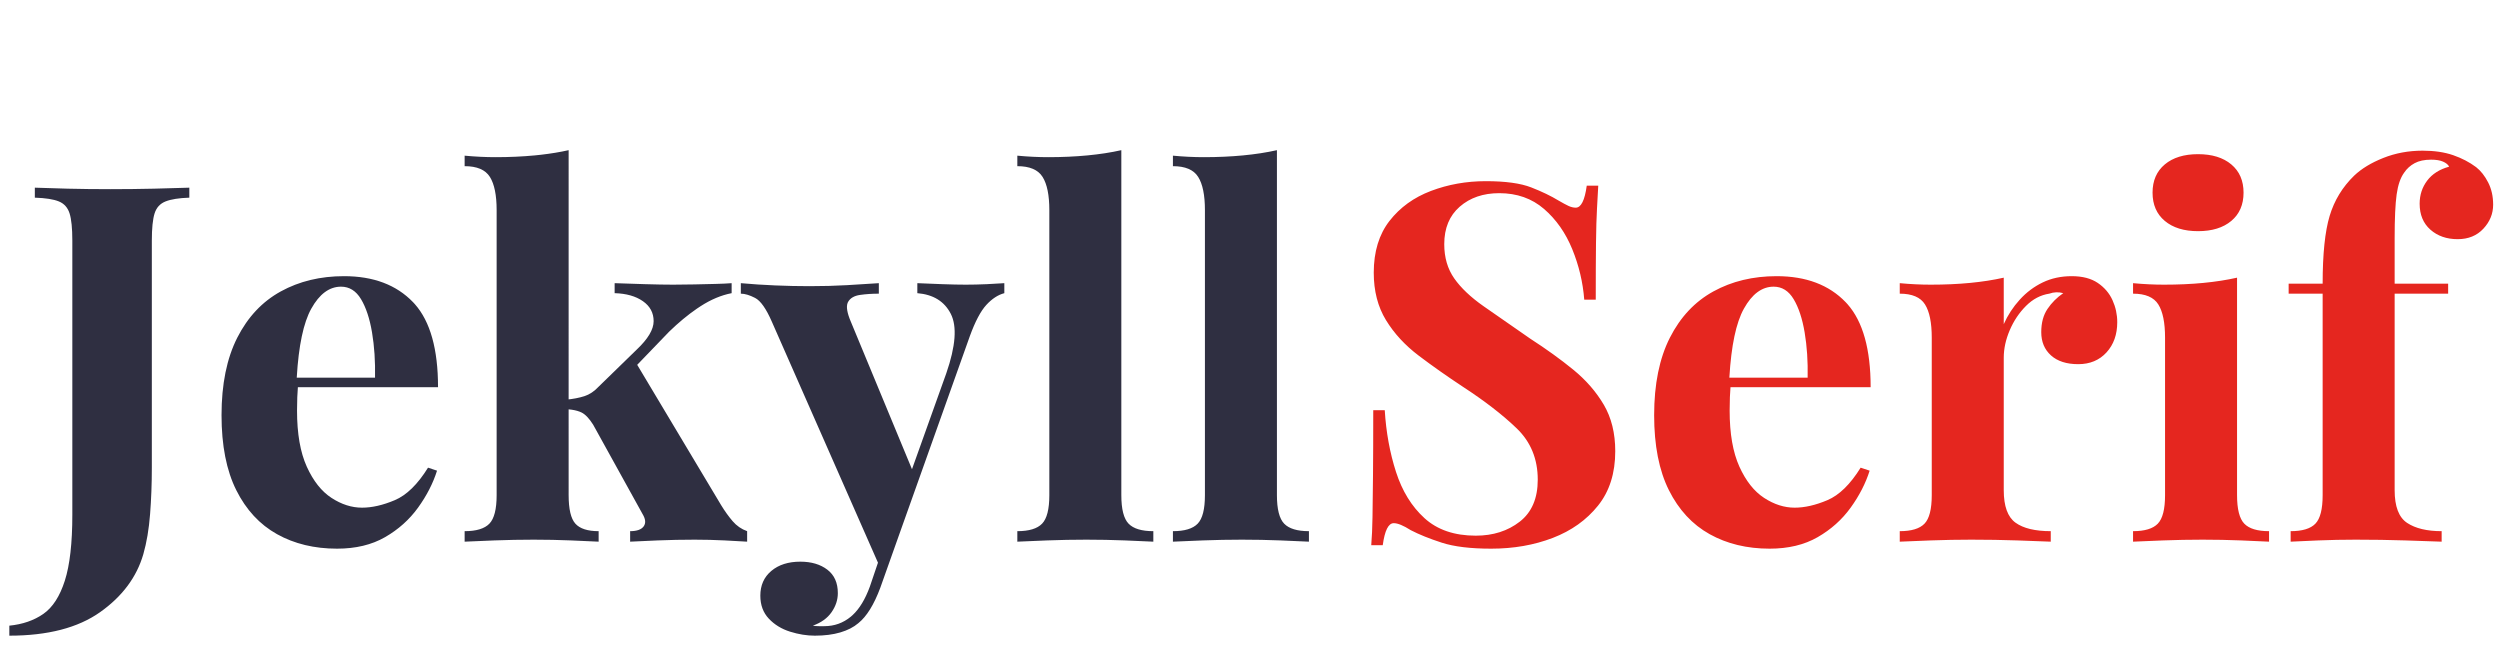
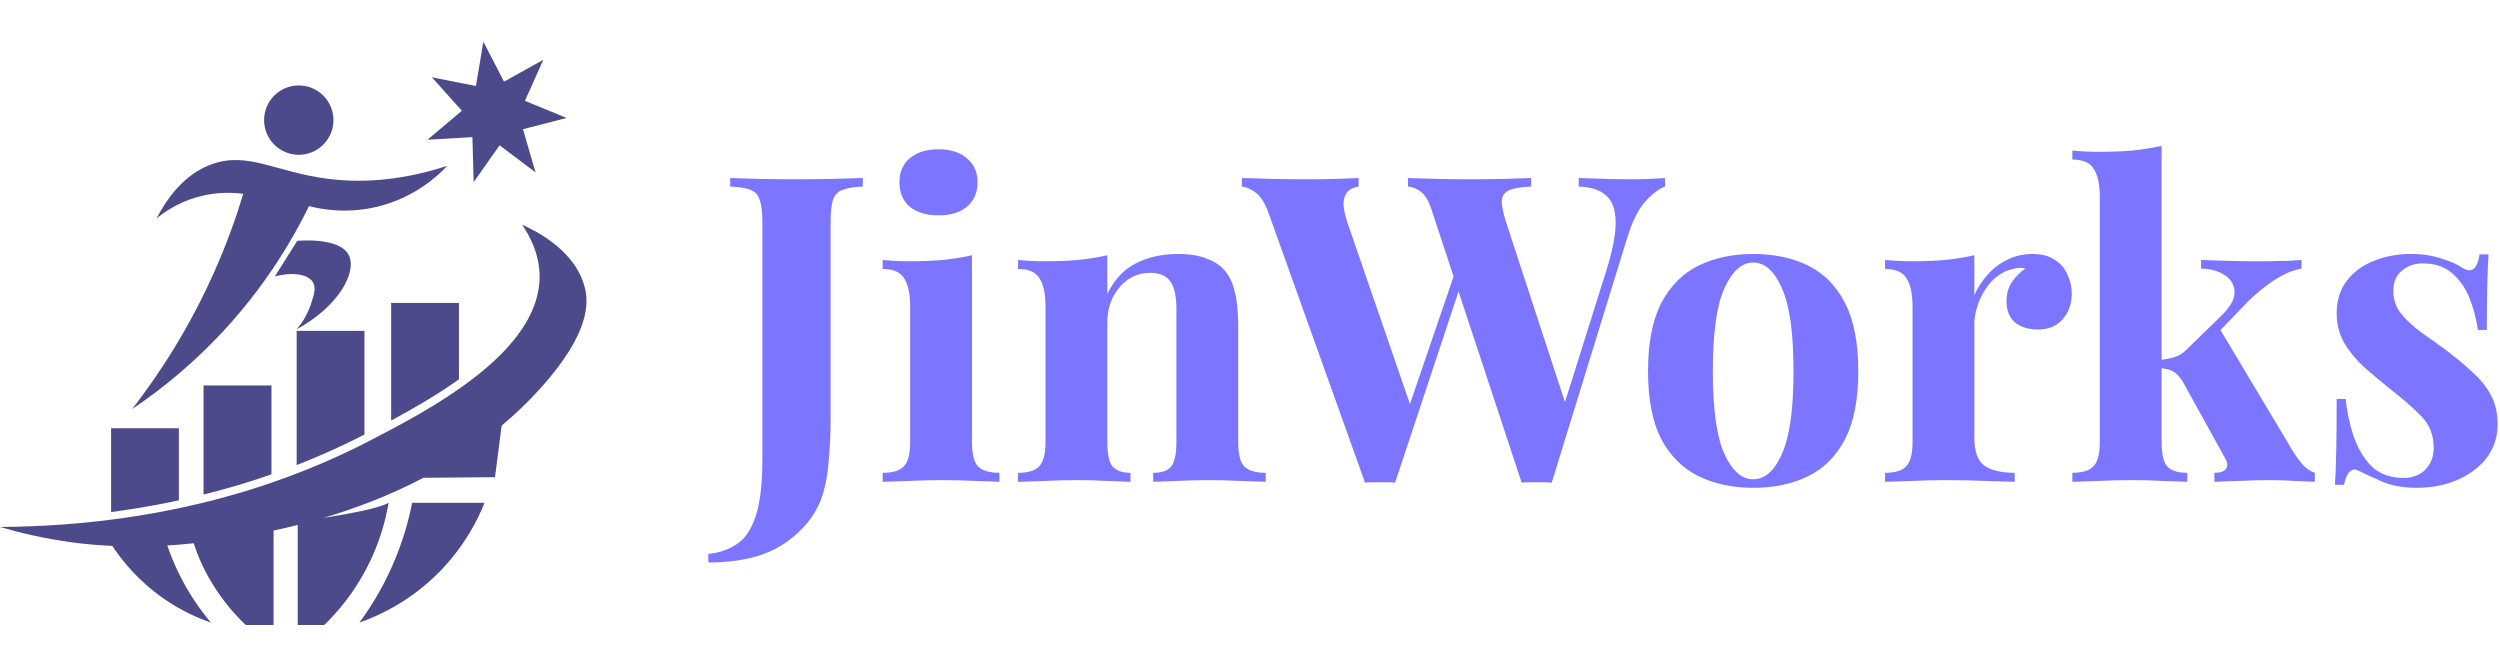
- <svg xmlns="http://www.w3.org/2000/svg" width="240px" height="64px" viewBox="0 0 240 64" version="1.1">
-   <g id="Page-1" stroke="none" stroke-width="1" fill="none" fill-rule="evenodd">
-     <g id="logo" transform="translate(2, 0)" fill-rule="nonzero">
-       <path id="Jekyll" fill="#2f2f41" d="M-1.104,61.024 C2.576,61.024 5.48,60.272 7.608,58.768 C9.736,57.264 11.12,55.408 11.76,53.2 C12.08,52.08 12.296,50.8 12.408,49.36 C12.52,47.92 12.576,46.44 12.576,44.92 L12.576,44.92 L12.576,23.104 C12.576,21.92 12.664,21.048 12.84,20.488 C13.016,19.928 13.368,19.544 13.896,19.336 C14.424,19.128 15.184,19.008 16.176,18.976 L16.176,18.976 L16.176,18.016 C15.28,18.048 14.152,18.08 12.792,18.112 C11.432,18.144 10.032,18.16 8.592,18.16 C7.152,18.16 5.784,18.144 4.488,18.112 C3.192,18.08 2.144,18.048 1.344,18.016 L1.344,18.016 L1.344,18.976 C2.368,19.008 3.136,19.128 3.648,19.336 C4.16,19.544 4.504,19.928 4.68,20.488 C4.856,21.048 4.944,21.92 4.944,23.104 L4.944,23.104 L4.944,49.408 C4.944,52.128 4.704,54.24 4.224,55.744 C3.744,57.248 3.056,58.312 2.16,58.936 C1.264,59.56 0.176,59.936 -1.104,60.064 L-1.104,60.064 L-1.104,61.024 Z M30.355,52.672 C32.147,52.672 33.683,52.304 34.963,51.568 C36.243,50.832 37.299,49.888 38.131,48.736 C38.963,47.584 39.571,46.4 39.955,45.184 L39.955,45.184 L39.091,44.896 C38.099,46.496 37.035,47.536 35.899,48.016 C34.763,48.496 33.715,48.736 32.755,48.736 C31.763,48.736 30.787,48.424 29.827,47.8 C28.867,47.176 28.075,46.176 27.451,44.8 C26.827,43.424 26.515,41.632 26.515,39.424 C26.515,38.976 26.523,38.544 26.539,38.128 C26.555,37.712 26.579,37.312 26.611,36.928 L26.593,37.168 L40.051,37.168 C40.051,33.532 39.309,30.875 37.826,29.197 L37.651,29.008 C36.051,27.344 33.843,26.512 31.027,26.512 C28.755,26.512 26.731,27 24.955,27.976 C23.179,28.952 21.787,30.432 20.779,32.416 C19.771,34.4 19.267,36.88 19.267,39.856 C19.267,42.768 19.739,45.168 20.683,47.056 C21.627,48.944 22.931,50.352 24.595,51.28 C26.259,52.208 28.179,52.672 30.355,52.672 Z M26.49,36.22 C26.669,33.175 27.133,30.979 27.883,29.632 C28.667,28.224 29.619,27.52 30.739,27.52 C31.539,27.52 32.179,27.92 32.659,28.72 C33.139,29.52 33.491,30.584 33.715,31.912 C33.939,33.24 34.035,34.688 34.003,36.256 L34.003,36.256 L26.487,36.256 L26.49,36.22 Z M69.725,52 L69.725,50.992 C69.181,50.8 68.717,50.48 68.333,50.032 C67.949,49.584 67.581,49.072 67.229,48.496 L67.229,48.496 L59.172,35.023 L62.237,31.84 C63.133,30.972 64.016,30.239 64.888,29.64 L65.261,29.392 C66.253,28.752 67.245,28.336 68.237,28.144 L68.237,28.144 L68.237,27.184 C67.853,27.216 67.341,27.24 66.701,27.256 C66.061,27.272 65.381,27.288 64.661,27.304 C63.941,27.32 63.261,27.328 62.621,27.328 C61.885,27.328 60.989,27.312 59.933,27.28 C58.877,27.248 57.901,27.216 57.005,27.184 L57.005,27.184 L57.005,28.144 C58.125,28.176 59.029,28.432 59.717,28.912 C60.405,29.392 60.749,30.032 60.749,30.832 C60.749,31.632 60.205,32.544 59.117,33.568 L59.117,33.568 L55.469,37.12 C55.053,37.568 54.597,37.872 54.101,38.032 C53.605,38.192 53.021,38.304 52.349,38.368 L52.588,38.342 L52.589,14.416 C51.762,14.603 50.869,14.75 49.909,14.859 L49.325,14.92 C48.141,15.032 46.893,15.088 45.581,15.088 C44.621,15.088 43.629,15.04 42.605,14.944 L42.605,14.944 L42.605,15.952 C43.789,15.952 44.597,16.296 45.029,16.984 C45.461,17.672 45.677,18.736 45.677,20.176 L45.677,20.176 L45.677,47.536 C45.677,48.88 45.445,49.792 44.981,50.272 C44.517,50.752 43.725,50.992 42.605,50.992 L42.605,50.992 L42.605,52 C43.245,51.968 44.197,51.928 45.461,51.88 C46.725,51.832 47.981,51.808 49.229,51.808 C50.445,51.808 51.637,51.832 52.805,51.88 C53.973,51.928 54.861,51.968 55.469,52 L55.469,52 L55.469,50.992 C54.413,50.992 53.669,50.752 53.237,50.272 C52.805,49.792 52.589,48.88 52.589,47.536 L52.589,47.536 L52.588,39.298 L52.602,39.298 C53.012,39.336 53.36,39.41 53.648,39.521 L53.813,39.592 C54.181,39.768 54.557,40.16 54.941,40.768 L54.941,40.768 L59.693,49.36 C59.981,49.84 60.013,50.232 59.789,50.536 C59.565,50.84 59.133,50.992 58.493,50.992 L58.493,50.992 L58.493,52 C59.069,51.968 59.949,51.928 61.133,51.88 C62.317,51.832 63.501,51.808 64.685,51.808 C65.645,51.808 66.605,51.832 67.565,51.88 C68.525,51.928 69.245,51.968 69.725,52 L69.725,52 Z M76.224,61.024 C77.152,61.024 77.968,60.92 78.672,60.712 C79.376,60.504 79.952,60.208 80.4,59.824 C81.2,59.184 81.904,58.048 82.512,56.416 L82.512,56.416 L84.336,51.28 L91.104,32.272 C91.616,30.864 92.144,29.864 92.688,29.272 C93.232,28.68 93.808,28.304 94.416,28.144 L94.416,28.144 L94.416,27.184 C94,27.216 93.44,27.248 92.736,27.28 C92.032,27.312 91.36,27.328 90.72,27.328 C90.08,27.328 89.328,27.312 88.464,27.28 C87.6,27.248 86.8,27.216 86.064,27.184 L86.064,27.184 L86.064,28.144 C87.6,28.272 88.672,28.936 89.28,30.136 C89.888,31.336 89.744,33.232 88.848,35.824 L88.848,35.824 L85.55,45.046 L79.68,30.88 C79.325,30.053 79.223,29.451 79.373,29.074 L79.416,28.984 C79.624,28.616 80.008,28.392 80.568,28.312 C81.128,28.232 81.728,28.192 82.368,28.192 L82.368,28.192 L82.368,27.184 C81.408,27.248 80.384,27.312 79.296,27.376 C78.208,27.44 77.008,27.472 75.696,27.472 C74.64,27.472 73.544,27.448 72.408,27.4 C71.272,27.352 70.176,27.28 69.12,27.184 L69.12,27.184 L69.12,28.192 C69.504,28.192 69.96,28.328 70.488,28.6 C71.016,28.872 71.552,29.632 72.096,30.88 L72.096,30.88 L82.285,54.018 L81.504,56.32 C81.061,57.531 80.509,58.442 79.847,59.053 L79.68,59.2 C78.944,59.808 78.096,60.112 77.136,60.112 L77.136,60.112 L76.608,60.112 C76.384,60.112 76.192,60.096 76.032,60.064 C76.832,59.776 77.432,59.344 77.832,58.768 C78.232,58.192 78.432,57.584 78.432,56.944 C78.432,55.952 78.096,55.2 77.424,54.688 C76.752,54.176 75.888,53.92 74.832,53.92 C73.68,53.92 72.752,54.216 72.048,54.808 C71.344,55.4 70.992,56.192 70.992,57.184 C70.992,58.08 71.264,58.816 71.808,59.392 C72.352,59.968 73.032,60.384 73.848,60.64 C74.664,60.896 75.456,61.024 76.224,61.024 Z M108.72,52 L108.72,50.992 C107.6,50.992 106.808,50.752 106.344,50.272 C105.88,49.792 105.648,48.88 105.648,47.536 L105.648,47.536 L105.648,14.416 C104.656,14.64 103.568,14.808 102.384,14.92 C101.2,15.032 99.952,15.088 98.64,15.088 C97.68,15.088 96.688,15.04 95.664,14.944 L95.664,14.944 L95.664,15.952 C96.848,15.952 97.656,16.296 98.088,16.984 C98.52,17.672 98.736,18.736 98.736,20.176 L98.736,20.176 L98.736,47.536 C98.736,48.88 98.504,49.792 98.04,50.272 C97.576,50.752 96.784,50.992 95.664,50.992 L95.664,50.992 L95.664,52 C96.304,51.968 97.256,51.928 98.52,51.88 C99.784,51.832 101.04,51.808 102.288,51.808 C103.536,51.808 104.768,51.832 105.984,51.88 C107.2,51.928 108.112,51.968 108.72,52 L108.72,52 Z M123.657,52 L123.657,50.992 C122.537,50.992 121.745,50.752 121.281,50.272 C120.817,49.792 120.585,48.88 120.585,47.536 L120.585,47.536 L120.585,14.416 C119.593,14.64 118.505,14.808 117.321,14.92 C116.137,15.032 114.889,15.088 113.577,15.088 C112.617,15.088 111.625,15.04 110.601,14.944 L110.601,14.944 L110.601,15.952 C111.785,15.952 112.593,16.296 113.025,16.984 C113.457,17.672 113.673,18.736 113.673,20.176 L113.673,20.176 L113.673,47.536 C113.673,48.88 113.441,49.792 112.977,50.272 C112.513,50.752 111.721,50.992 110.601,50.992 L110.601,50.992 L110.601,52 C111.241,51.968 112.193,51.928 113.457,51.88 C114.721,51.832 115.977,51.808 117.225,51.808 C118.473,51.808 119.705,51.832 120.921,51.88 C122.137,51.928 123.049,51.968 123.657,52 L123.657,52 Z" />
-       <path id="Serif" fill="#E5261F" d="M141.16,52.672 C143.304,52.672 145.272,52.328 147.064,51.64 C148.856,50.952 150.304,49.92 151.408,48.544 C152.512,47.168 153.064,45.424 153.064,43.312 C153.064,41.584 152.696,40.096 151.96,38.848 C151.224,37.6 150.248,36.48 149.032,35.488 C147.816,34.496 146.44,33.504 144.904,32.512 C143.144,31.296 141.648,30.256 140.416,29.392 C139.184,28.528 138.248,27.64 137.608,26.728 C136.968,25.816 136.648,24.72 136.648,23.44 C136.648,21.904 137.144,20.704 138.136,19.84 C139.128,18.976 140.392,18.544 141.928,18.544 C143.624,18.544 145.056,19.048 146.224,20.056 C147.392,21.064 148.296,22.352 148.936,23.92 C149.576,25.488 149.96,27.104 150.088,28.768 L150.088,28.768 L151.192,28.768 C151.192,26.528 151.2,24.72 151.216,23.344 C151.232,21.968 151.264,20.856 151.312,20.008 C151.36,19.16 151.4,18.432 151.432,17.824 L151.432,17.824 L150.328,17.824 C150.136,19.232 149.784,19.936 149.272,19.936 C149.048,19.936 148.816,19.88 148.576,19.768 C148.336,19.656 148.024,19.488 147.64,19.264 C146.904,18.816 146.024,18.392 145,17.992 C143.976,17.592 142.52,17.392 140.632,17.392 C138.776,17.392 137.024,17.704 135.376,18.328 C133.728,18.952 132.4,19.912 131.392,21.208 C130.384,22.504 129.88,24.16 129.88,26.176 C129.88,27.936 130.272,29.456 131.056,30.736 C131.84,32.016 132.888,33.152 134.2,34.144 C135.512,35.136 136.92,36.128 138.424,37.12 C140.536,38.496 142.264,39.832 143.608,41.128 C144.952,42.424 145.624,44.064 145.624,46.048 C145.624,47.84 145.048,49.184 143.896,50.08 C142.744,50.976 141.336,51.424 139.672,51.424 C137.624,51.424 135.984,50.864 134.752,49.744 C133.52,48.624 132.608,47.144 132.016,45.304 C131.424,43.464 131.064,41.488 130.936,39.376 L130.936,39.376 L129.832,39.376 C129.832,41.904 129.824,43.992 129.808,45.64 C129.792,47.288 129.776,48.624 129.76,49.648 C129.744,50.672 129.704,51.568 129.64,52.336 L129.64,52.336 L130.744,52.336 C130.936,50.928 131.288,50.224 131.8,50.224 C132.184,50.224 132.728,50.448 133.432,50.896 C134.232,51.312 135.224,51.712 136.408,52.096 C137.592,52.48 139.176,52.672 141.16,52.672 Z M167.886,52.672 C169.678,52.672 171.214,52.304 172.494,51.568 C173.774,50.832 174.83,49.888 175.662,48.736 C176.494,47.584 177.102,46.4 177.486,45.184 L177.486,45.184 L176.622,44.896 C175.63,46.496 174.566,47.536 173.43,48.016 C172.294,48.496 171.246,48.736 170.286,48.736 C169.294,48.736 168.318,48.424 167.358,47.8 C166.398,47.176 165.606,46.176 164.982,44.8 C164.358,43.424 164.046,41.632 164.046,39.424 C164.046,38.976 164.054,38.544 164.07,38.128 C164.086,37.712 164.11,37.312 164.142,36.928 L164.124,37.168 L177.582,37.168 C177.582,33.532 176.84,30.875 175.357,29.197 L175.182,29.008 C173.582,27.344 171.374,26.512 168.558,26.512 C166.286,26.512 164.262,27 162.486,27.976 C160.71,28.952 159.318,30.432 158.31,32.416 C157.302,34.4 156.798,36.88 156.798,39.856 C156.798,42.768 157.27,45.168 158.214,47.056 C159.158,48.944 160.462,50.352 162.126,51.28 C163.79,52.208 165.71,52.672 167.886,52.672 Z M164.021,36.22 C164.2,33.175 164.664,30.979 165.414,29.632 C166.198,28.224 167.15,27.52 168.27,27.52 C169.07,27.52 169.71,27.92 170.19,28.72 C170.67,29.52 171.022,30.584 171.246,31.912 C171.47,33.24 171.566,34.688 171.534,36.256 L171.534,36.256 L164.018,36.256 L164.021,36.22 Z M194.872,52 L194.872,50.992 C193.368,50.992 192.24,50.72 191.488,50.176 C190.736,49.632 190.36,48.592 190.36,47.056 L190.36,47.056 L190.36,34.336 C190.36,33.472 190.552,32.592 190.936,31.696 C191.32,30.8 191.84,30.024 192.496,29.368 C193.152,28.712 193.896,28.32 194.728,28.192 C195.176,28.032 195.624,28.016 196.072,28.144 C195.464,28.56 194.96,29.064 194.56,29.656 C194.16,30.248 193.96,30.992 193.96,31.888 C193.96,32.816 194.272,33.56 194.896,34.12 C195.52,34.68 196.392,34.96 197.512,34.96 C198.632,34.96 199.536,34.584 200.224,33.832 C200.912,33.08 201.256,32.112 201.256,30.928 C201.256,30.192 201.104,29.488 200.8,28.816 C200.496,28.144 200.024,27.592 199.384,27.16 C198.744,26.728 197.912,26.512 196.888,26.512 C195.864,26.512 194.936,26.712 194.104,27.112 C193.272,27.512 192.536,28.064 191.896,28.768 C191.256,29.472 190.744,30.256 190.36,31.12 L190.36,31.12 L190.36,26.656 C189.368,26.88 188.288,27.048 187.12,27.16 C185.952,27.272 184.696,27.328 183.352,27.328 C182.392,27.328 181.4,27.28 180.376,27.184 L180.376,27.184 L180.376,28.192 C181.56,28.192 182.368,28.536 182.8,29.224 C183.232,29.912 183.448,30.976 183.448,32.416 L183.448,32.416 L183.448,47.536 C183.448,48.88 183.216,49.792 182.752,50.272 C182.288,50.752 181.496,50.992 180.376,50.992 L180.376,50.992 L180.376,52 C181.048,51.968 182.04,51.928 183.352,51.88 C184.664,51.832 185.96,51.808 187.24,51.808 C188.776,51.808 190.248,51.832 191.656,51.88 C193.064,51.928 194.136,51.968 194.872,52 L194.872,52 Z M209.013,22.192 C210.357,22.192 211.421,21.864 212.205,21.208 C212.989,20.552 213.381,19.648 213.381,18.496 C213.381,17.344 212.989,16.44 212.205,15.784 C211.421,15.128 210.357,14.8 209.013,14.8 C207.669,14.8 206.605,15.128 205.821,15.784 C205.037,16.44 204.645,17.344 204.645,18.496 C204.645,19.648 205.037,20.552 205.821,21.208 C206.605,21.864 207.669,22.192 209.013,22.192 Z M215.829,52 L215.829,50.992 C214.709,50.992 213.917,50.752 213.453,50.272 C212.989,49.792 212.757,48.88 212.757,47.536 L212.757,47.536 L212.757,26.656 C211.765,26.88 210.685,27.048 209.517,27.16 C208.349,27.272 207.093,27.328 205.749,27.328 C204.789,27.328 203.797,27.28 202.773,27.184 L202.773,27.184 L202.773,28.192 C203.957,28.192 204.765,28.536 205.197,29.224 C205.629,29.912 205.845,30.976 205.845,32.416 L205.845,32.416 L205.845,47.536 C205.845,48.88 205.613,49.792 205.149,50.272 C204.685,50.752 203.893,50.992 202.773,50.992 L202.773,50.992 L202.773,52 C203.413,51.968 204.373,51.928 205.653,51.88 C206.933,51.832 208.197,51.808 209.445,51.808 C210.693,51.808 211.925,51.832 213.141,51.88 C214.357,51.928 215.253,51.968 215.829,52 L215.829,52 Z M232.398,52 L232.398,50.992 C230.99,50.992 229.886,50.728 229.086,50.2 C228.286,49.672 227.886,48.624 227.886,47.056 L227.886,47.056 L227.886,28.192 L233.022,28.192 L233.022,27.232 L227.886,27.232 L227.886,22.864 C227.886,20.976 227.95,19.576 228.078,18.664 C228.206,17.752 228.446,17.056 228.798,16.576 C229.054,16.192 229.39,15.888 229.806,15.664 C230.222,15.44 230.75,15.328 231.39,15.328 C231.87,15.328 232.254,15.392 232.542,15.52 C232.83,15.648 233.022,15.808 233.118,16 C232.19,16.256 231.486,16.704 231.006,17.344 C230.526,17.984 230.286,18.72 230.286,19.552 C230.286,20.608 230.63,21.44 231.318,22.048 C232.006,22.656 232.878,22.96 233.934,22.96 C234.958,22.96 235.782,22.624 236.406,21.952 C237.03,21.28 237.342,20.512 237.342,19.648 C237.342,18.848 237.182,18.136 236.862,17.512 C236.542,16.888 236.158,16.4 235.71,16.048 C235.07,15.568 234.334,15.184 233.502,14.896 C232.67,14.608 231.694,14.464 230.574,14.464 C229.23,14.464 227.974,14.696 226.806,15.16 C225.638,15.624 224.702,16.192 223.998,16.864 C222.878,17.952 222.094,19.24 221.646,20.728 C221.198,22.216 220.974,24.384 220.974,27.232 L220.974,27.232 L217.71,27.232 L217.71,28.192 L220.974,28.192 L220.974,47.536 C220.974,48.88 220.742,49.792 220.278,50.272 C219.814,50.752 219.022,50.992 217.902,50.992 L217.902,50.992 L217.902,52 C218.51,51.968 219.398,51.928 220.566,51.88 C221.734,51.832 222.926,51.808 224.142,51.808 C225.806,51.808 227.39,51.832 228.894,51.88 C230.398,51.928 231.566,51.968 232.398,52 L232.398,52 Z" />
-     </g>
-   </g>
+ <svg xmlns="http://www.w3.org/2000/svg" width="240" height="64" viewBox="0 0 240 64" fill="none">
+   <path d="M17.173 41.114V48.029C15.132 48.474 12.966 48.851 10.664 49.16V41.114H17.173Z" fill="#4D4A8C" />
+   <path d="M26.061 37.003V45.533C24.088 46.23 21.912 46.887 19.542 47.477V37.003H26.061Z" fill="#4D4A8C" />
+   <path d="M34.988 31.761V41.713C33.218 42.632 31.042 43.648 28.479 44.644V31.761H34.988Z" fill="#4D4A8C" />
+   <path d="M44.06 29.082V36.413C41.903 37.951 39.592 39.276 37.551 40.369V29.082H44.06Z" fill="#4D4A8C" />
+   <path d="M39.567 48.27H46.519C45.875 49.871 44.64 52.357 42.314 54.764C39.404 57.775 36.244 59.156 34.503 59.771C35.511 58.402 36.672 56.571 37.679 54.278C38.677 52.005 39.239 49.929 39.567 48.27Z" fill="#4D4A8C" />
+   <path d="M56.189 27.814C55.386 24.04 51.277 22.084 50.124 21.577C50.874 22.676 51.737 24.315 51.798 26.327C52.025 33.76 41.117 39.401 35.419 42.348C28.937 45.7 17.156 50.483 0 50.587C1.74 51.101 4.118 51.692 6.981 52.075C7.805 52.185 9.11 52.336 10.806 52.412C10.8 52.412 10.794 52.412 10.787 52.413C11.683 53.769 13.245 55.757 15.735 57.483C17.408 58.641 19.008 59.341 20.256 59.771C19.735 59.157 19.202 58.462 18.682 57.683C17.406 55.768 16.593 53.917 16.063 52.368C16.047 52.369 16.032 52.369 16.017 52.369C16.839 52.32 17.698 52.252 18.599 52.154C20.117 56.982 23.603 60 23.603 60H26.264V50.935L26.262 50.935C27 50.778 27.777 50.597 28.581 50.395V60H31.127C32.286 58.88 33.868 57.095 35.19 54.564C36.478 52.098 37.041 49.839 37.307 48.27C36.343 48.813 33.29 49.367 31.066 49.714C34.086 48.819 37.38 47.586 40.658 45.863L40.653 45.867L47.52 45.81L48.157 40.869L48.11 40.901C49.447 39.782 50.738 38.556 51.955 37.198C56.649 31.958 56.46 29.09 56.189 27.814Z" fill="#4D4A8C" />
+   <path d="M28.474 31.621C28.889 31.132 29.469 30.329 29.844 29.208C30.121 28.38 30.357 27.677 30.064 27.136C29.627 26.329 28.126 26.078 26.384 26.54C27.102 25.4 27.819 24.261 28.537 23.123C28.786 23.099 32.58 22.768 33.471 24.473C34.294 26.048 32.623 29.335 28.474 31.621Z" fill="#4D4A8C" />
+   <path d="M42.937 15.92C37.958 17.543 34.073 17.501 31.445 17.162C26.477 16.521 23.832 14.542 20.391 15.743C17.637 16.704 15.979 19.141 15.028 20.973C15.736 20.388 17.054 19.451 18.952 18.915C20.839 18.381 22.444 18.486 23.353 18.612C22.666 20.887 21.786 23.344 20.651 25.917C18.218 31.43 15.323 35.865 12.69 39.268C15.398 37.448 18.799 34.775 22.155 30.996C25.8 26.89 28.16 22.866 29.665 19.788C30.875 20.099 33.331 20.555 36.277 19.831C39.864 18.949 42.081 16.832 42.937 15.92Z" fill="#4D4A8C" />
+   <path d="M32.01 11.433C32.064 13.271 30.618 14.805 28.78 14.859C26.942 14.913 25.408 13.466 25.354 11.629C25.3 9.79 26.747 8.257 28.585 8.203C30.423 8.149 31.957 9.595 32.01 11.433Z" fill="#4D4A8C" />
+   <path d="M48.384 7.838L52.159 5.739L50.394 9.681L54.389 11.324L50.206 12.403L51.412 16.55L47.962 13.952L45.471 17.481L45.351 13.164L41.039 13.416L44.339 10.63L41.453 7.416L45.689 8.26L46.402 4L48.384 7.838Z" fill="#4D4A8C" />
+   <path d="M231.406 24.381C232.559 24.381 233.562 24.532 234.413 24.834C235.292 25.109 235.924 25.383 236.308 25.658C237.242 26.29 237.819 25.878 238.038 24.422H238.903C238.849 25.191 238.807 26.139 238.78 27.265C238.752 28.363 238.739 29.832 238.739 31.672H237.874C237.736 30.656 237.475 29.654 237.091 28.665C236.706 27.677 236.143 26.866 235.402 26.235C234.688 25.603 233.754 25.287 232.601 25.287C231.804 25.287 231.131 25.521 230.582 25.988C230.033 26.427 229.758 27.072 229.758 27.924C229.758 28.748 230.005 29.475 230.5 30.107C230.994 30.711 231.626 31.302 232.395 31.878C233.191 32.428 234.015 33.018 234.866 33.65C235.773 34.336 236.597 35.023 237.338 35.709C238.08 36.369 238.67 37.096 239.109 37.893C239.549 38.689 239.769 39.637 239.769 40.735C239.769 41.971 239.412 43.056 238.697 43.99C237.983 44.896 237.036 45.596 235.855 46.091C234.702 46.585 233.411 46.832 231.983 46.832C231.159 46.832 230.417 46.75 229.758 46.585C229.127 46.42 228.577 46.214 228.11 45.967C227.753 45.802 227.41 45.651 227.081 45.514C226.778 45.349 226.49 45.212 226.215 45.102C225.941 45.02 225.694 45.116 225.474 45.39C225.282 45.665 225.131 46.049 225.021 46.544H224.156C224.211 45.665 224.252 44.594 224.279 43.331C224.307 42.067 224.321 40.392 224.321 38.305H225.186C225.35 39.788 225.652 41.106 226.092 42.26C226.531 43.386 227.122 44.278 227.863 44.937C228.632 45.569 229.593 45.885 230.747 45.885C231.214 45.885 231.667 45.788 232.106 45.596C232.546 45.404 232.903 45.088 233.177 44.649C233.479 44.209 233.631 43.646 233.631 42.96C233.631 41.751 233.232 40.749 232.436 39.953C231.667 39.156 230.678 38.291 229.47 37.357C228.591 36.643 227.753 35.943 226.957 35.256C226.188 34.542 225.556 33.773 225.062 32.95C224.568 32.098 224.321 31.137 224.321 30.066C224.321 28.83 224.65 27.786 225.309 26.935C225.968 26.084 226.833 25.452 227.904 25.04C229.003 24.601 230.17 24.381 231.406 24.381Z" fill="#7C75FF" />
+   <path d="M207.515 14V42.424C207.515 43.578 207.693 44.361 208.05 44.772C208.435 45.184 209.08 45.39 209.986 45.39V46.255C209.465 46.228 208.696 46.2 207.679 46.173C206.691 46.118 205.675 46.091 204.631 46.091C203.56 46.091 202.475 46.118 201.377 46.173C200.306 46.2 199.495 46.228 198.946 46.255V45.39C199.907 45.39 200.58 45.184 200.965 44.772C201.377 44.361 201.583 43.578 201.583 42.424V18.943C201.583 17.707 201.39 16.801 201.006 16.224C200.649 15.62 199.962 15.318 198.946 15.318V14.453C199.825 14.536 200.676 14.577 201.5 14.577C202.626 14.577 203.697 14.536 204.713 14.453C205.73 14.343 206.663 14.192 207.515 14ZM220.944 24.958V25.782C220.093 25.947 219.241 26.303 218.39 26.853C217.539 27.402 216.674 28.102 215.795 28.954L212.623 32.249L213.035 31.466L220.079 43.248C220.381 43.742 220.697 44.182 221.027 44.566C221.356 44.951 221.754 45.226 222.221 45.39V46.255C221.809 46.228 221.191 46.2 220.367 46.173C219.544 46.118 218.72 46.091 217.896 46.091C216.88 46.091 215.864 46.118 214.847 46.173C213.831 46.2 213.076 46.228 212.582 46.255V45.39C213.131 45.39 213.502 45.267 213.694 45.02C213.886 44.745 213.859 44.402 213.612 43.99L209.533 36.616C209.204 36.094 208.874 35.764 208.545 35.627C208.242 35.462 207.831 35.366 207.309 35.339V34.556C207.885 34.501 208.38 34.405 208.792 34.268C209.231 34.13 209.629 33.87 209.986 33.485L213.117 30.437C214.051 29.558 214.518 28.775 214.518 28.089C214.518 27.402 214.216 26.853 213.612 26.441C213.035 26.029 212.266 25.809 211.305 25.782V24.958C212.074 24.985 212.911 25.013 213.818 25.04C214.724 25.068 215.493 25.081 216.124 25.081C216.674 25.081 217.25 25.081 217.855 25.081C218.486 25.054 219.077 25.04 219.626 25.04C220.175 25.013 220.615 24.985 220.944 24.958Z" fill="#7C75FF" />
+   <path d="M195.14 24.381C196.018 24.381 196.732 24.573 197.282 24.958C197.831 25.315 198.229 25.782 198.476 26.358C198.751 26.935 198.888 27.539 198.888 28.171C198.888 29.187 198.586 30.025 197.982 30.684C197.405 31.315 196.636 31.631 195.675 31.631C194.714 31.631 193.959 31.398 193.409 30.931C192.888 30.437 192.627 29.791 192.627 28.995C192.627 28.226 192.792 27.594 193.121 27.1C193.478 26.578 193.917 26.139 194.439 25.782C194.055 25.672 193.67 25.686 193.286 25.823C192.764 25.905 192.27 26.125 191.803 26.482C191.336 26.811 190.938 27.237 190.608 27.759C190.279 28.253 190.018 28.802 189.825 29.407C189.633 29.983 189.537 30.547 189.537 31.096V42.012C189.537 43.331 189.853 44.223 190.485 44.69C191.144 45.157 192.119 45.39 193.409 45.39V46.255C192.778 46.228 191.858 46.2 190.649 46.173C189.441 46.118 188.178 46.091 186.859 46.091C185.761 46.091 184.649 46.118 183.523 46.173C182.397 46.2 181.545 46.228 180.969 46.255V45.39C181.93 45.39 182.603 45.184 182.987 44.772C183.399 44.36 183.605 43.578 183.605 42.424V29.448C183.605 28.212 183.413 27.306 183.028 26.729C182.671 26.125 181.985 25.823 180.969 25.823V24.958C181.847 25.04 182.699 25.081 183.523 25.081C184.676 25.081 185.747 25.04 186.736 24.958C187.752 24.848 188.686 24.697 189.537 24.505V28.336C189.867 27.594 190.306 26.921 190.855 26.317C191.405 25.713 192.036 25.246 192.75 24.916C193.464 24.559 194.261 24.381 195.14 24.381Z" fill="#7C75FF" />
+   <path d="M168.304 24.381C170.309 24.381 172.067 24.752 173.577 25.493C175.088 26.235 176.268 27.429 177.12 29.077C177.971 30.725 178.397 32.908 178.397 35.627C178.397 38.346 177.971 40.529 177.12 42.177C176.268 43.797 175.088 44.978 173.577 45.72C172.067 46.461 170.309 46.832 168.304 46.832C166.354 46.832 164.61 46.461 163.072 45.72C161.562 44.978 160.367 43.797 159.489 42.177C158.637 40.529 158.211 38.346 158.211 35.627C158.211 32.908 158.637 30.725 159.489 29.077C160.367 27.429 161.562 26.235 163.072 25.493C164.61 24.752 166.354 24.381 168.304 24.381ZM168.304 25.205C167.206 25.205 166.286 26.029 165.544 27.677C164.803 29.297 164.432 31.947 164.432 35.627C164.432 39.307 164.803 41.957 165.544 43.578C166.286 45.198 167.206 46.008 168.304 46.008C169.43 46.008 170.35 45.198 171.064 43.578C171.806 41.957 172.176 39.307 172.176 35.627C172.176 31.947 171.806 29.297 171.064 27.677C170.35 26.029 169.43 25.205 168.304 25.205Z" fill="#7C75FF" />
+   <path d="M159.84 17.09V17.913C159.236 18.133 158.604 18.614 157.945 19.355C157.286 20.069 156.709 21.223 156.215 22.816L148.965 46.338C148.745 46.31 148.512 46.297 148.265 46.297C148.017 46.297 147.77 46.297 147.523 46.297C147.276 46.297 147.029 46.297 146.782 46.297C146.534 46.297 146.301 46.31 146.081 46.338L137.43 20.138C137.156 19.287 136.812 18.71 136.401 18.408C136.016 18.106 135.604 17.941 135.165 17.913V17.09C135.934 17.117 136.84 17.145 137.884 17.172C138.955 17.2 140.012 17.213 141.056 17.213C142.264 17.213 143.39 17.2 144.433 17.172C145.505 17.145 146.356 17.117 146.988 17.09V17.913C146.164 17.941 145.505 18.037 145.01 18.202C144.543 18.367 144.269 18.683 144.186 19.149C144.131 19.616 144.269 20.358 144.598 21.374L150.448 39.252L149.5 40.941L154.155 26.152C154.815 24.065 155.13 22.431 155.103 21.25C155.075 20.069 154.76 19.232 154.155 18.737C153.551 18.216 152.686 17.941 151.56 17.913V17.09C152.494 17.117 153.373 17.145 154.197 17.172C155.021 17.2 155.844 17.213 156.668 17.213C157.3 17.213 157.877 17.2 158.398 17.172C158.948 17.145 159.428 17.117 159.84 17.09ZM130.427 17.09V17.913C129.878 17.996 129.494 18.202 129.274 18.531C129.054 18.834 128.958 19.245 128.985 19.767C129.04 20.262 129.164 20.797 129.356 21.374L135.659 39.664L134.547 41.147L139.82 25.741L140.396 26.853L133.929 46.338C133.709 46.31 133.476 46.297 133.229 46.297C132.981 46.297 132.734 46.297 132.487 46.297C132.24 46.297 131.993 46.297 131.746 46.297C131.498 46.297 131.265 46.31 131.045 46.338L121.818 20.55C121.461 19.534 121.035 18.847 120.541 18.49C120.074 18.133 119.634 17.941 119.222 17.913V17.09C120.046 17.117 121.021 17.145 122.147 17.172C123.273 17.2 124.344 17.213 125.36 17.213C126.459 17.213 127.434 17.2 128.285 17.172C129.164 17.145 129.878 17.117 130.427 17.09Z" fill="#7C75FF" />
+   <path d="M113.059 24.381C114.212 24.381 115.146 24.532 115.86 24.834C116.602 25.109 117.178 25.493 117.59 25.988C118.03 26.509 118.346 27.182 118.538 28.006C118.758 28.83 118.867 29.942 118.867 31.343V42.424C118.867 43.578 119.06 44.36 119.444 44.772C119.856 45.184 120.543 45.39 121.504 45.39V46.255C120.982 46.228 120.199 46.2 119.156 46.173C118.112 46.118 117.082 46.091 116.066 46.091C115.023 46.091 113.993 46.118 112.977 46.173C111.988 46.2 111.233 46.228 110.711 46.255V45.39C111.535 45.39 112.111 45.184 112.441 44.772C112.771 44.36 112.935 43.578 112.935 42.424V29.613C112.935 28.926 112.867 28.336 112.729 27.841C112.592 27.32 112.345 26.921 111.988 26.647C111.631 26.345 111.095 26.194 110.381 26.194C109.64 26.194 108.953 26.399 108.322 26.811C107.717 27.223 107.223 27.8 106.839 28.542C106.481 29.256 106.303 30.066 106.303 30.972V42.424C106.303 43.578 106.468 44.36 106.797 44.772C107.154 45.184 107.731 45.39 108.527 45.39V46.255C108.033 46.228 107.305 46.2 106.344 46.173C105.41 46.118 104.435 46.091 103.419 46.091C102.376 46.091 101.305 46.118 100.206 46.173C99.108 46.2 98.284 46.228 97.734 46.255V45.39C98.696 45.39 99.369 45.184 99.753 44.772C100.165 44.36 100.371 43.578 100.371 42.424V29.448C100.371 28.212 100.179 27.306 99.794 26.729C99.437 26.125 98.751 25.823 97.734 25.823V24.958C98.613 25.04 99.465 25.081 100.289 25.081C101.442 25.081 102.513 25.04 103.502 24.958C104.518 24.848 105.452 24.697 106.303 24.505V28.212C106.99 26.811 107.923 25.823 109.104 25.246C110.285 24.669 111.603 24.381 113.059 24.381Z" fill="#7C75FF" />
+   <path d="M90.096 14.33C91.249 14.33 92.156 14.618 92.815 15.195C93.501 15.744 93.844 16.513 93.844 17.502C93.844 18.49 93.501 19.273 92.815 19.85C92.156 20.399 91.249 20.674 90.096 20.674C88.942 20.674 88.022 20.399 87.336 19.85C86.677 19.273 86.347 18.49 86.347 17.502C86.347 16.513 86.677 15.744 87.336 15.195C88.022 14.618 88.942 14.33 90.096 14.33ZM93.309 24.505V42.424C93.309 43.578 93.501 44.361 93.886 44.772C94.298 45.184 94.984 45.39 95.945 45.39V46.255C95.451 46.228 94.682 46.2 93.638 46.173C92.595 46.118 91.538 46.091 90.466 46.091C89.395 46.091 88.311 46.118 87.212 46.173C86.114 46.2 85.29 46.228 84.74 46.255V45.39C85.702 45.39 86.374 45.184 86.759 44.772C87.171 44.361 87.377 43.578 87.377 42.424V29.448C87.377 28.212 87.185 27.306 86.8 26.729C86.443 26.125 85.757 25.823 84.74 25.823V24.958C85.619 25.04 86.471 25.081 87.294 25.081C88.448 25.081 89.519 25.04 90.508 24.958C91.524 24.848 92.458 24.697 93.309 24.505Z" fill="#7C75FF" />
+   <path d="M68 54V53.176C69.099 53.066 70.032 52.737 70.801 52.188C71.57 51.666 72.161 50.759 72.573 49.469C72.985 48.178 73.191 46.365 73.191 44.031V21.456C73.191 20.44 73.108 19.699 72.943 19.232C72.806 18.737 72.518 18.408 72.078 18.243C71.639 18.051 70.98 17.941 70.101 17.913V17.09C70.787 17.117 71.68 17.145 72.779 17.172C73.905 17.2 75.085 17.213 76.321 17.213C77.557 17.213 78.752 17.2 79.905 17.172C81.086 17.145 82.061 17.117 82.83 17.09V17.913C81.979 17.941 81.32 18.051 80.853 18.243C80.413 18.408 80.111 18.737 79.947 19.232C79.809 19.699 79.74 20.44 79.74 21.456V36.533C79.74 37.66 79.74 38.882 79.74 40.2C79.74 41.491 79.686 42.754 79.576 43.99C79.493 45.226 79.315 46.324 79.04 47.285C78.491 49.18 77.296 50.773 75.456 52.064C73.644 53.355 71.158 54 68 54Z" fill="#7C75FF" />
</svg>
